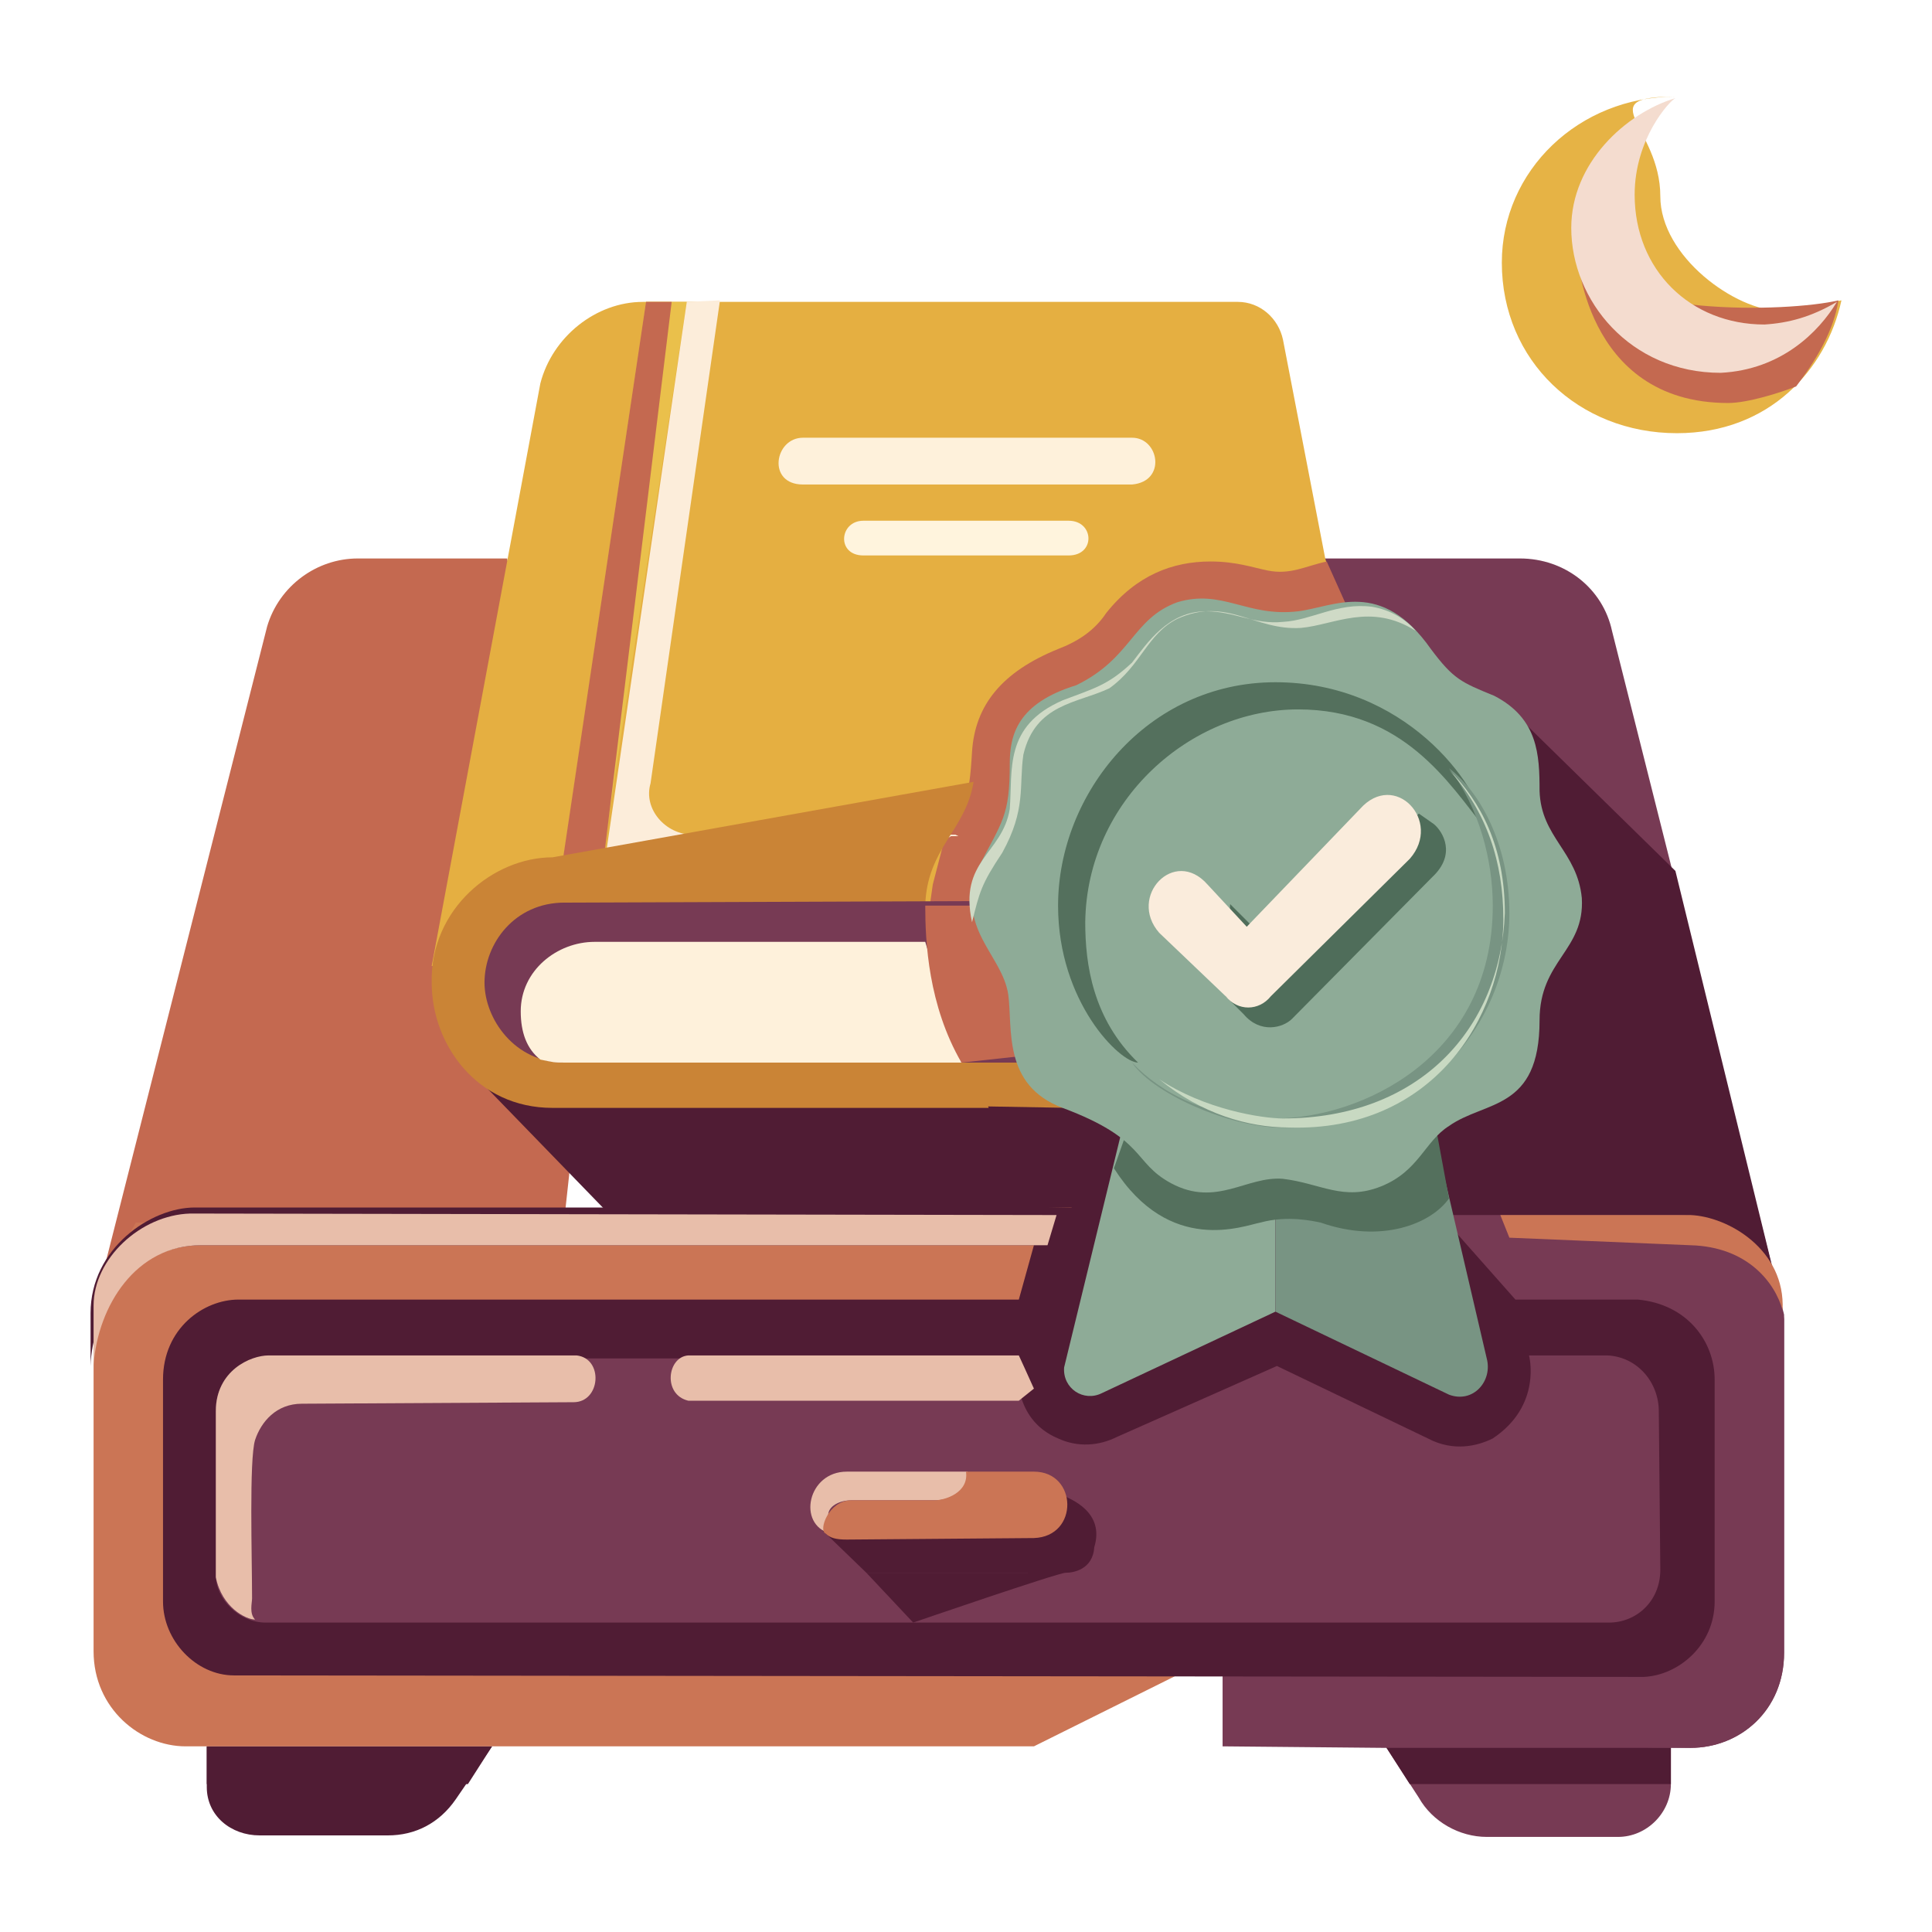
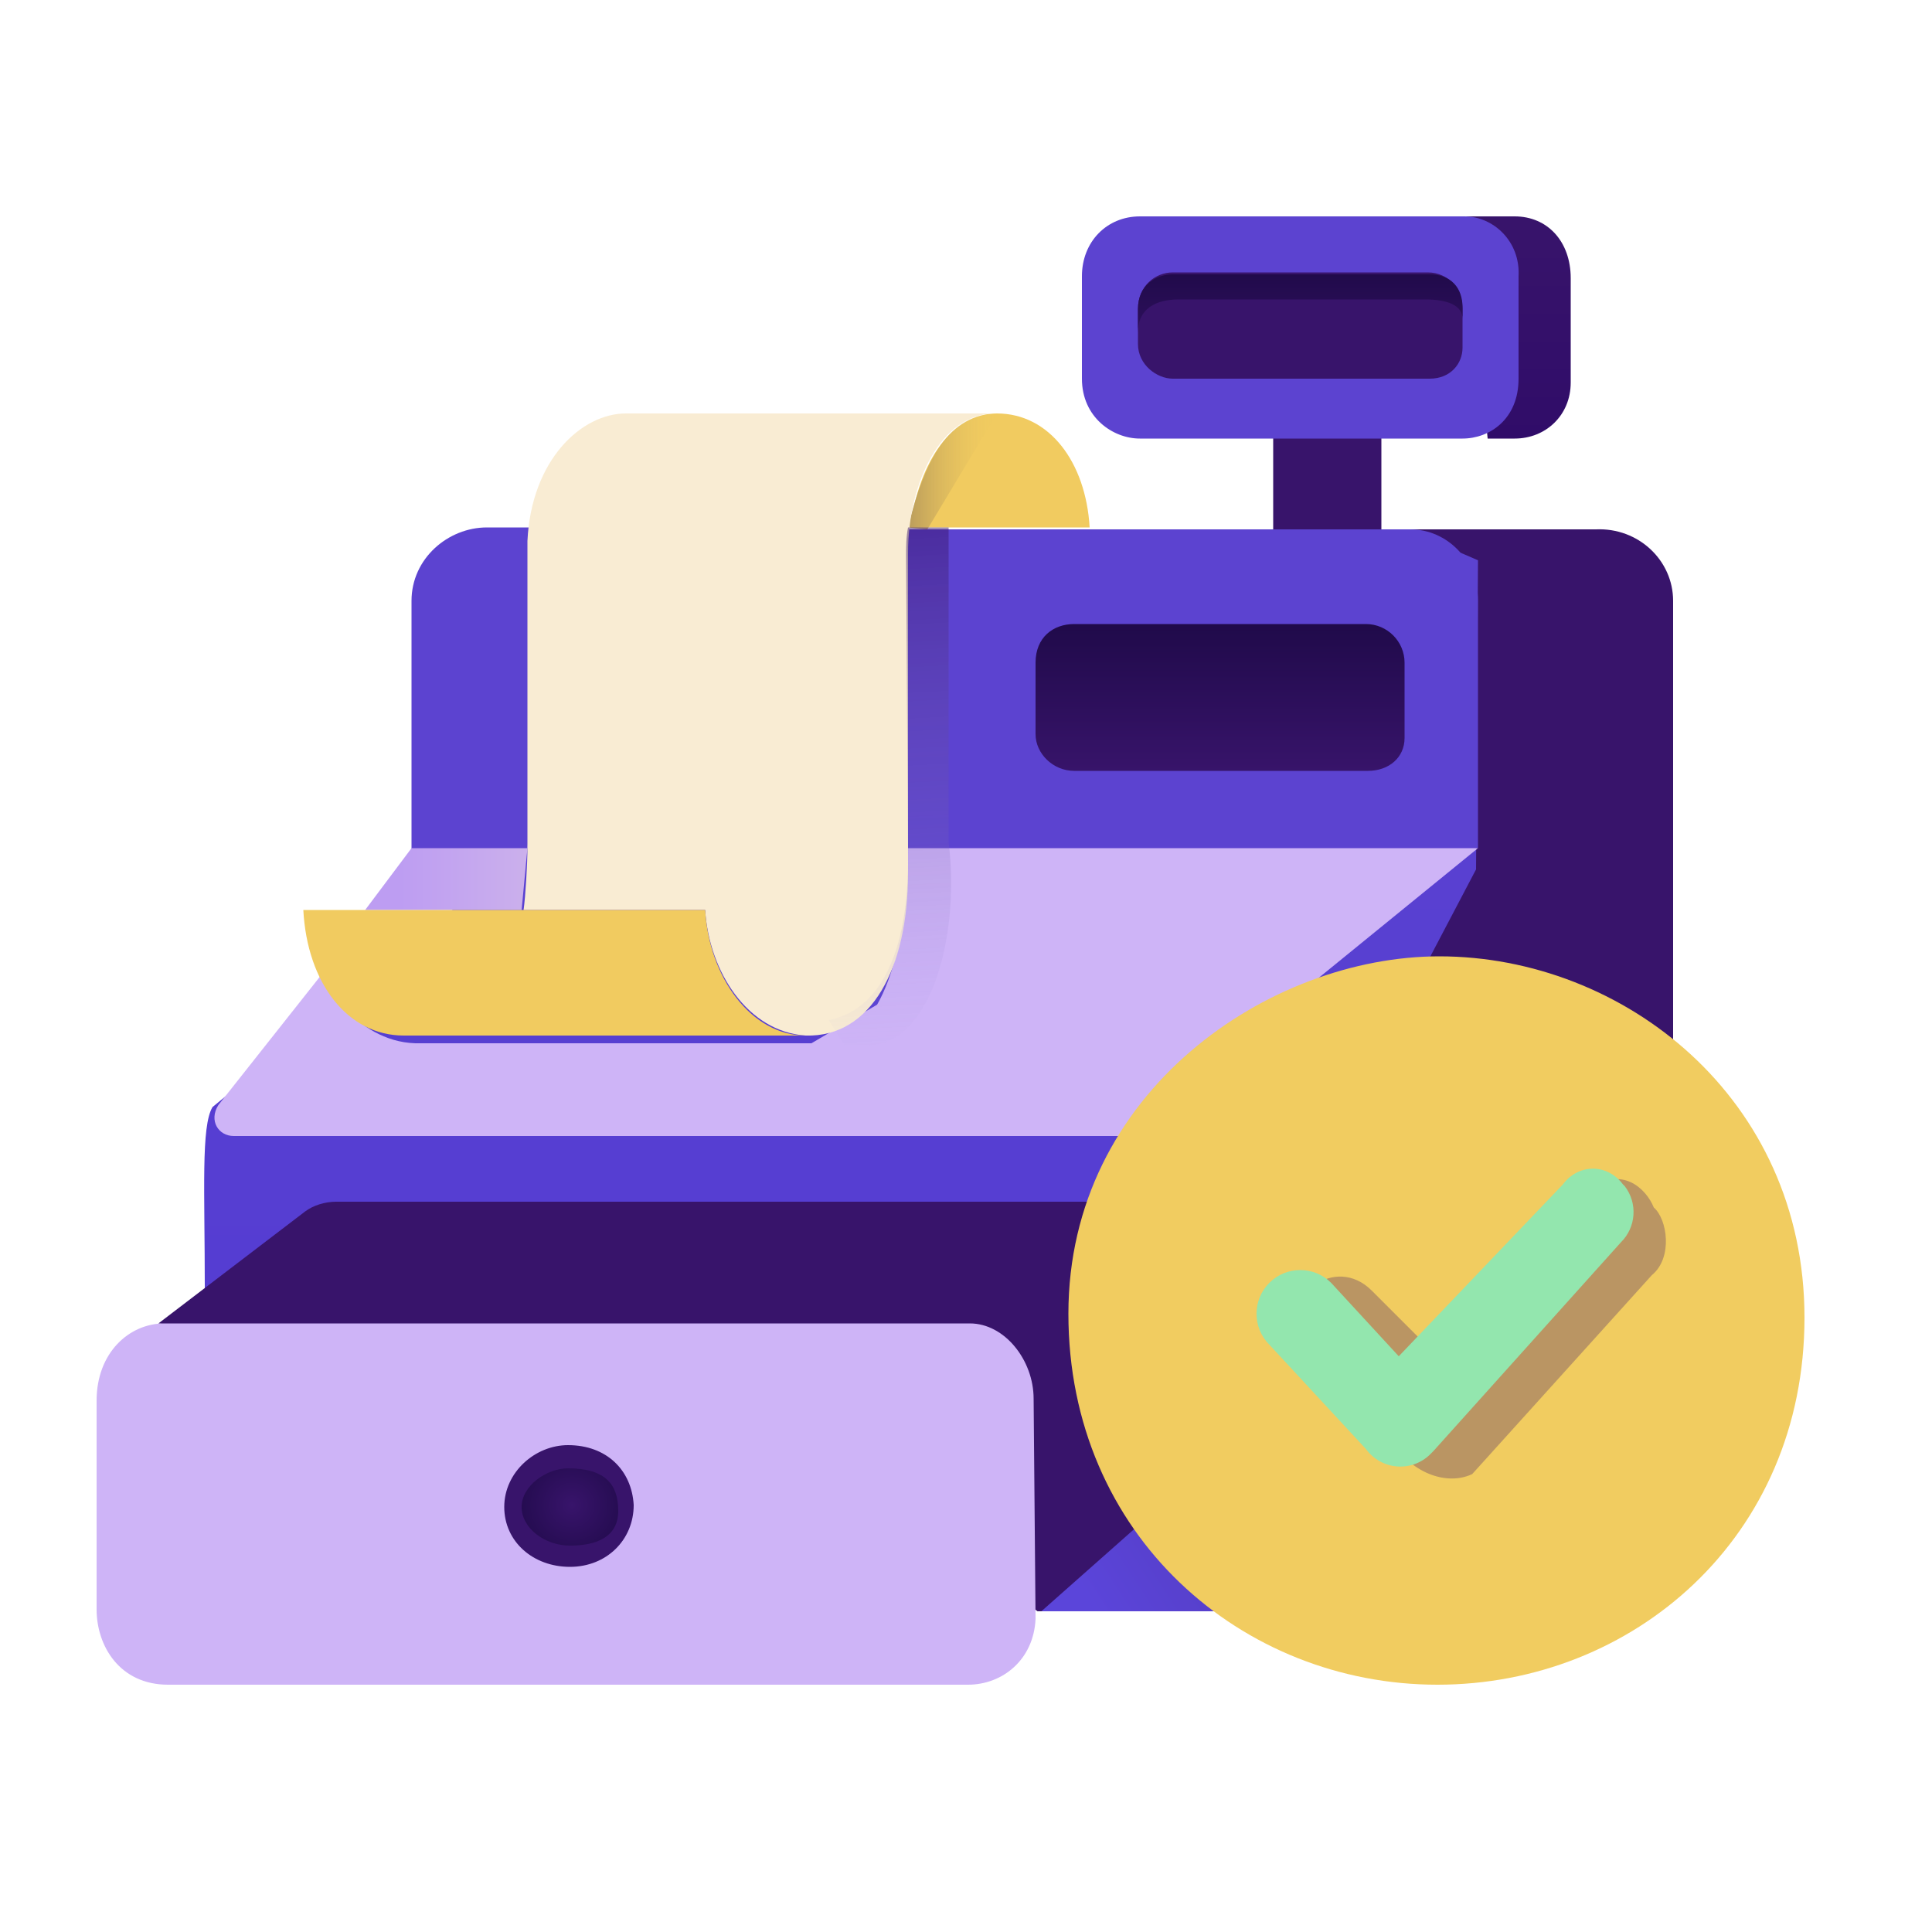
- <svg xmlns="http://www.w3.org/2000/svg" viewBox="0 0 128 128">
-   <style type="text/css">.cls-0 {fill:#C46950;}
- .cls-1 {fill:#773A54;}
- .cls-2 {fill:#501C34;}
- .cls-3 {fill:#F4D1BF;}
- .cls-4 {fill:#E5AF41;}
- .cls-5 {fill:#FEF1DB;}
- .cls-6 {fill:#FFF4DD;}
- .cls-7 {fill:#CA8436;}
- .cls-8 {fill:#F4DCCF;}
- .cls-9 {fill:#EAC04B;}
- .cls-10 {fill:#CB7555;}
- .cls-11 {fill:#E6BBAA;}
- .cls-12 {fill:#C46951;}
- .cls-13 {fill:#E8BEAA;}
- .cls-14 {fill:#E6B345;}
- .cls-15 {fill:#FCEDDA;}
- .cls-16 {fill:#8EAB97;}
- .cls-17 {fill:#789483;}
- .cls-18 {fill:#54705D;}
- .cls-19 {fill:#CFDAC6;}
- .cls-20 {fill:#FAECDC;}
- .cls-21 {fill:#4F6D5A;}
- .cls-22 {fill:#C8D9C2;}</style>
-   <path class="cls-0" d="m33.6 37h-9.9c-2.7 0-5.2 1.8-6 4.5l-11.3 44.5v13h29l3.6-33-5.4-29z" />
-   <path class="cls-1" d="m106.8 121.7h-8.3c-1.8 0-3.6-1-4.5-2.6l-2.4-3.7h19.1v2.8c0 1.9-1.6 3.5-3.5 3.5h-0.4z" />
-   <path class="cls-2" d="m13.7 115.7v2.7c0 1.9 1.6 3.2 3.5 3.2h8.5c1.8 0 3.4-0.8 4.5-2.4l2.4-3.5h-18.9z" />
-   <polygon class="cls-2" points="13.7 118.2 31 118.2 32.6 115.7 13.7 115.7" />
-   <polygon class="cls-2" points="93.4 118.2 110.7 118.2 110.7 115.7 91.8 115.7" />
-   <path class="cls-1" d="m100.6 37h-20.6l6.2 34-3.2 19 21 25.7 8 0.1c3.3 0 6.2-2.5 6.2-6.3v-22.4l-11.4-45.3c-0.6-2.8-3.1-4.8-6.1-4.8h-0.1z" />
-   <path class="cls-2" d="m117.9 85.9-6.9-28.2-10-9.8-12 2.3 1.8 27.8 7.4 4.5h10.9l8.8 6.1z" />
-   <path class="cls-2" d="m86 73.4-6-3.4-48.6 1.2 16.1 16.6 38.5-2.8z" />
-   <path class="cls-4" d="m87.8 37-2.8-14.5c-0.3-1.4-1.5-2.5-3-2.5h-39.4c-3.1 0-6 2.3-6.8 5.4l-7.2 38.6h38.9l21.2-24-0.9-3z" />
-   <path class="cls-0" d="m87.9 37.2c-1.4 0.3-2.4 0.9-3.9 0.6-1-0.2-2.1-0.6-3.8-0.6-2.5 0-4.9 0.9-6.9 3.4-0.8 1.2-1.9 1.9-3.2 2.4-3.7 1.5-5.5 3.7-5.7 6.8-0.2 3.4-0.4 3-1.9 6.1l-0.7 2.7-0.2 1.4h6.6l21-19.9-1.3-2.9z" />
-   <path class="cls-1" d="m111.1 80.5h-30.1v35.2l10.6 0.1h20.4c3.3 0 6.2-2.5 6.2-6.3v-22.1c-0.4-3.3-3.2-6.9-7.1-6.9z" />
-   <path class="cls-10" d="m112 82.5-12-0.5-0.6-1.5h12.6c2.5 0.1 6.3 2.3 6.1 6.3-0.5-1.8-2.3-4.2-6.1-4.3z" />
-   <path class="cls-10" d="m68.5 115.7h-56.2c-3 0-6.1-2.5-6.1-6.3v-23.4l2.8-5 62-1-1.5 11.5 1.5 2h4.5l12.5-2.5v15l-19.5 9.7z" />
-   <path class="cls-2" d="m108.5 86.1h-8.1l-5.4-6.1h-82.1c-2.9 0-6.9 2.7-6.9 7v3.5c0.1-3.5 2.6-8 7.3-8h55.2l-1 3.6h-51.7c-2.3 0-5 1.9-5 5.3v14.7c0 2.6 2.2 4.9 4.7 4.9 0 0 93.3 0.1 93.4 0.1 2.3-0.1 4.7-2.1 4.7-5v-14.7c0-2.5-1.8-5-5.1-5.3z" />
-   <path class="cls-1" d="m106.5 89.8h-5.2s0.9 3.3-2.4 5.5c-1 0.5-2.6 0.9-4.3 0l-10-4.8-10.6 4.7c-1.2 0.6-2.6 0.7-3.9 0.1-3.1-1.3-2.7-4.8-2.7-5.3h-49.6c-1.5-0.2-3.5 1.3-3.5 3.3v11.1c0 1.5 1.5 3.1 3.3 3.1h89c1.8 0 3.4-1.4 3.4-3.5l-0.1-10.5c0-1.9-1.4-3.6-3.4-3.7z" />
-   <path class="cls-2" d="m70.2 99h-3.3l1.2 5.2h-10.7l3.1 3.3s9.6-3.3 10.1-3.3 1.8-0.2 1.9-1.7c0.7-2.3-1.5-3.2-2.3-3.5z" />
-   <path class="cls-2" d="m54.5 101.4 2.9 2.8h11.6c3.2 0.4 4.4-2.9 2.6-4.4l-1.7-0.8-15.4 1.4v1z" />
-   <path class="cls-13" d="m68.5 92c-0.4-0.9-1-2.2-1-2.2h-21.9c-1.4 0.1-1.7 2.6 0 3h21.9l1-0.8z" />
-   <path class="cls-13" d="m38.2 89.8h-20.4c-1.2 0-3.5 1-3.5 3.7v11c0.4 2 2 2.8 2.6 2.8-0.4-0.4-0.2-1.1-0.2-1.4 0-2.7-0.2-9.2 0.2-10.5 0.4-1.2 1.4-2.4 3.1-2.4l18-0.1c1.8 0 2-2.9 0.2-3.1z" />
-   <path class="cls-9" d="m42.8 20-5.5 37h2.6l5.6-37z" />
-   <path class="cls-0" d="m44.5 20-4.5 36.9h-2.7l5.5-36.9z" />
-   <path class="cls-15" d="m45.5 20-5.4 36.9 22.1-1 0.8-0.5h0.5l-0.2-0.1h-17.4c-1.8 0-3.3-1.7-2.8-3.4l4.6-32-2.2 0.1z" />
-   <path class="cls-7" d="m61.3 60c0.1-3.8 2.7-5 3.2-8.2l-27.9 5c-3.9 0-8.1 3.4-8 8.3 0 4.1 3 8.3 8 8.3h28.9l-4.2-13.4z" />
-   <path class="cls-1" d="m64.4 59.7c-0.8 0-27 0.1-27 0.1-3.3 0-5.3 2.7-5.3 5.3 0 2.4 2 5.3 5.3 5.3h32.6l-5.6-10.7z" />
-   <path class="cls-5" d="m61.3 62.4h-21.9c-2.5 0-4.9 1.9-4.9 4.6 0 1.4 0.4 2.5 1.3 3.2 1 0.2 0.8 0.2 1.8 0.2h26.1l-2.4-8z" />
-   <path class="cls-7" d="m63.7 70.4c0.5 1.3 1.5 2.9 1.5 2.9l5.7 0.1-1.5-3h-5.7z" />
-   <path class="cls-12" d="m64.4 60s2.6 0 3.4-0.1l0.5 10-4.6 0.5c-2.2-3.8-2.4-8-2.4-10.4h3.1z" />
-   <path class="cls-13" d="m69.4 82.5 0.6-2-57.4-0.1c-3.3 0.1-6.4 3-6.4 6.1v3.9c0.3-3.9 2.8-7.9 7.1-7.9h56.1z" />
-   <path class="cls-13" d="m64.1 97.5h-8c-2.6 0-3.3 3.5-1.1 4.1h0.9c-0.3-0.2-1.3-0.8-1-1-0.2-0.7 0.6-1.2 1.5-1.2h5.6c0.9 0 2.4-0.7 2.1-1.9z" />
-   <path class="cls-10" d="m68.5 97.5h-4.5c0.2 1.4-1.4 1.9-2.1 1.9h-5.5c-1.5 0-2.2 2-1.7 2.2 0.3 0.3 0.7 0.4 1.4 0.4l12.4-0.1c3-0.1 2.9-4.4 0-4.4z" />
-   <path class="cls-14" d="m111 6.4c-5.7 0-1 2-1 6.6 0 4 5 7.6 8 7.6 1 0 3.4-0.6 4-0.7-1 4.6-4.8 8.8-10.9 8.8-6.5 0-11.6-4.8-11.6-11.3 0-6.1 5.1-11 11.5-11z" />
-   <path class="cls-0" d="m104.5 16.9c0-0.5 0.3 9.8 10 9.8 1.3 0 3.5-0.7 4.5-1.1 1.3-1.7 2.5-3.7 2.8-5.7-3.4 0.8-15.3 1.1-17.3-3z" />
-   <path class="cls-8" d="m111 6.5c-3.3 1-6.9 4.3-6.9 8.6 0 4.8 3.9 9.6 9.9 9.6 4-0.2 6.5-2.7 7.7-4.7-1.7 1-3.2 1.4-4.8 1.5-4.9 0-8.6-3.6-8.6-8.6 0-3.7 2.3-6.2 2.7-6.4z" />
-   <path class="cls-5" d="m75 29h-21.8c-1.9 0-2.4 3.1 0 3.1h21.8c2.3-0.2 1.8-3.1 0-3.1z" />
-   <path class="cls-6" d="m70.8 34.5h-13.6c-1.6 0-1.8 2.3 0 2.3h13.6c1.8 0 1.7-2.3 0-2.3z" />
-   <path class="cls-16" d="m74.3 75-3.8 15.6c-0.1 1.4 1.3 2.3 2.5 1.7l11.5-5.4v-6.9l-6.5-2-3.7-3z" />
-   <path class="cls-17" d="m95 75 3.5 15c0.4 1.5-0.9 3-2.5 2.4l-11.5-5.5v-6.9l8.5-2 2-3z" />
-   <path class="cls-18" d="m73.8 77.4c3.7 5.8 8.6 3.8 9.7 3.6 1.8-0.5 3.5-0.1 4 0 4 1.4 7.3 0.1 8.5-1.6l-1-5.4h-20l-1.2 3.4z" />
-   <path class="cls-16" d="m99 46.1c-2.2-0.9-2.7-1.1-4.2-3.1-3.3-4.7-6.4-2.8-8.8-2.5-3.4 0.4-5-1.5-8-0.6-3 1.1-3 3.7-6.7 5.5-3.9 1.2-4.4 3.3-4.4 5.2 0 3.5-0.5 3.8-2.1 6.9-1.5 4.1 1.6 5.7 2 8.4 0.3 2.2-0.4 6 3.6 7.5 5.6 2.1 4.6 3.6 7.2 5 3 1.6 5-0.5 7.4-0.3 2.5 0.3 4 1.5 6.5 0.5s2.9-3 4.5-4c2.4-1.7 6-1 6-7 0-4 3-4.6 2.8-8.1-0.3-3.1-2.7-4-2.8-7.1 0-2.4-0.1-4.8-3-6.3z" />
-   <path class="cls-19" d="m79.9 40.5c1.9 0 3.2 0.9 5.1 0.7 1.9-0.1 3.6-1.3 5.9-1 1.2 0.2 2.2 0.8 2.9 1.6-3-1.9-5.4-0.4-7.6-0.2-3.1 0.2-4.9-2.1-8.2-0.6-2 1-2.4 3.1-4.5 4.6-2.1 1-4.9 1-5.7 4.4-0.3 2.1 0.2 3.6-1.4 6.5-1.4 2.1-1.5 2.6-2 4.6-0.9-4.1 2-4.5 2.5-7.5 0.2-2.6-0.4-5.5 3.5-7.2 2.1-0.8 3-1 4.6-2.5 1-1.3 2.4-3.4 4.9-3.4z" />
-   <path class="cls-18" d="m70.1 60c0-7.4 5.9-14.8 14.4-14.8s13.5 6.7 13.9 9.7c-2.4-3-5.4-7.9-12.4-7.9-7.1 0-14 6-14.1 14.1 0 2.8 0.5 6.4 3.5 9.3-1.2 0-5.3-4-5.3-10.4z" />
-   <path class="cls-17" d="m75 70.4c1.9 2 5 3.7 9.5 3.7 5.6 0 14.4-4 14.4-14.1 0-3-0.9-6.5-2.9-9.1 2 1.5 4 5 4 9.6 0 7.1-5.5 14.2-14.6 14.2-3.4 0.2-8.9-2.1-10.4-4.3z" />
-   <path class="cls-21" d="m95 54.6-1-0.7-9 9.5-3.5-3.5-0.3 6.1 1.2 1.2c1.1 1.3 2.6 0.9 3.2 0.3l9.3-9.4c1.6-1.5 0.7-3 0.1-3.5z" />
-   <path class="cls-20" d="m81.2 66-4.4-4.2c-2.1-2.4 1-5.7 3.2-3.2l2.6 2.8 7.5-7.8c2.3-2.6 5.5 0.8 3.3 3.3l-9.2 9.1c-0.8 1-2.2 1-3 0z" />
-   <path class="cls-22" d="m85 74.1c-1.4 0-5.2-0.6-8.2-2.6 2.8 2.3 5.9 3.2 8.6 3.2 9.5 0.3 14.2-7.3 14.2-13.8 0-3.8-1.1-7.1-3.6-9.9 2.1 2.1 3.7 5.1 3.7 9.5-0.3 7.7-5.7 13.6-14.7 13.6z" />
+ <svg xmlns="http://www.w3.org/2000/svg" viewBox="0 0 100 100">
+   <style type="text/css">.cls-0 {fill:#38146B;}
+ .cls-1 {fill:url(#SVGID_1_);}
+ .cls-2 {fill:#5C43D0;}
+ .cls-3 {fill:#CEB4F7;}
+ .cls-4 {fill:url(#SVGID_2_);}
+ .cls-5 {fill:#F9ECD3;}
+ .cls-6 {fill:#F1CB60;}
+ .cls-7 {fill:url(#SVGID_3_);}
+ .cls-8 {fill:url(#SVGID_4_);}
+ .cls-9 {fill:#CFB2F6;}
+ .cls-10 {fill:#F1CC60;}
+ .cls-11 {fill:#93E6AF;}
+ .cls-12 {fill:url(#SVGID_5_);}
+ .cls-13 {fill:url(#SVGID_6_);}</style>
+   <path class="cls-0" d="m65.9 22h5.6v6h-5.6z" />
+   <linearGradient id="SVGID_1_" x1="75.5" x2="75.5" y1="11.2" y2="22.7" gradientUnits="userSpaceOnUse">
+     <stop stop-color="#38146B" offset="0" />
+     <stop stop-color="#300C69" offset="1" />
+   </linearGradient>
+   <path class="cls-1" d="m78.4 11.2h-2.5l1.1 11.5h1.4c1.6 0 2.9-1.2 2.9-2.9v-5.4c0-1.9-1.2-3.2-2.9-3.2z" />
+   <path class="cls-2" d="m75.8 11.2h-16.8c-1.7 0-3 1.3-3 3.1v5.3c0 2 1.6 3.1 3 3.1h16.7c1.4 0 2.9-1 2.9-3.1v-5.3c0.1-1.8-1.3-3.1-2.8-3.1z" />
+   <path class="cls-0" d="m73.9 14.1h-13.2c-0.9 0-1.8 0.7-1.8 1.9v1.8c0 1.1 1 1.8 1.8 1.8h13.3c1.1 0 1.7-0.8 1.7-1.6v-2c0-1-0.7-1.9-1.8-1.9z" />
+   <linearGradient id="SVGID_2_" x1="67.34" x2="67.34" y1="14.1" y2="19.6" gradientUnits="userSpaceOnUse">
+     <stop stop-color="#200A4A" offset="0" />
+     <stop stop-color="#38146B" offset="1" />
+   </linearGradient>
+   <path class="cls-4" d="m61 15.5h12.8c1.1 0 1.9 0.3 1.9 1v-0.6c0-1-0.6-1.7-1.7-1.7h-13.3c-0.8 0-1.8 0.5-1.8 1.8v1.2c0-1.2 0.9-1.7 2.1-1.7z" />
+   <path class="cls-0" d="m82.6 27.4h-14.2l1.7 30.6 16.5-2.1v-24.8c0-2.1-1.8-3.8-4-3.7z" />
+   <path class="cls-2" d="m21.3 44h6l1-16.7h-3.1c-2 0-3.9 1.6-3.9 3.8v12.9z" />
+   <linearGradient id="SVGID_3_" x1="34" x2="34" y1="27.3" y2="66.75" gradientUnits="userSpaceOnUse">
+     <stop stop-color="#5C43D0" offset="0" />
+     <stop stop-color="#553DD2" offset="1" />
+   </linearGradient>
+   <path class="cls-7" d="m72.8 27.4h-45.4c-0.1 0.7-0.1 1.6-0.1 2.5v14l-16.3 13.4c-0.6 1-0.4 4.3-0.4 9.4h54.4l11.4-21.7 0.1-16-3.7-1.6z" />
+   <path class="cls-2" d="m73 27.4h-25.8l-0.3 16.5h29.6v-12.8c0-2.1-1.6-3.7-3.5-3.7z" />
+   <linearGradient id="SVGID_4_" x1="63.24" x2="63.24" y1="32.3" y2="40.1" gradientUnits="userSpaceOnUse">
+     <stop stop-color="#200A4A" offset="0" />
+     <stop stop-color="#38146B" offset="1" />
+   </linearGradient>
+   <path class="cls-8" d="m70.7 32.3h-15.1c-1.1 0-2 0.7-2 2v3.7c0 1 0.9 1.9 2 1.9h15.2c1.1 0 1.9-0.7 1.9-1.7v-3.9c0-1.1-0.9-2-2-2z" />
+   <path class="cls-0" d="m17.4 62.2c-0.6 0-1.2 0.2-1.6 0.5l-7.6 5.8 30.1 3 15.4 11.9h8.6l4.2-21.2h-49.1z" />
+   <linearGradient id="SVGID_5_" x1="55.9" x2="60.11" y1="82.03" y2="79.28" gradientUnits="userSpaceOnUse">
+     <stop stop-color="#5B45DA" offset="0" />
+     <stop stop-color="#5740CC" offset="1" />
+   </linearGradient>
+   <polygon class="cls-12" points="53.9 83.4 63 83.4 60 78" />
+   <path class="cls-3" d="m47 43.9c0 0.1 0.1 5.1-1.6 8.1l-3.4 2h-20.5c-3.2-0.1-4.9-3.5-4.9-3.5l-5.3 6.7c-0.5 0.8 0 1.6 0.8 1.6h46.1l18.3-14.9h-29.5z" />
+   <linearGradient id="SVGID_6_" x1="20.7" x2="27.3" y1="45.5" y2="45.5" gradientUnits="userSpaceOnUse">
+     <stop stop-color="#BD9DF2" offset="0" />
+     <stop stop-color="#CBB0EC" offset="1" />
+   </linearGradient>
+   <polygon class="cls-13" points="21.3 43.9 18.9 47.1 27 47.1 27.3 43.9" fill="#ceafef" />
+   <path class="cls-3" d="m50.2 68.5h-41.7c-1.8 0-3.5 1.5-3.5 4v10.8c0 1.9 1.2 3.9 3.7 3.9h41.4c1.8 0 3.4-1.3 3.5-3.4l-0.1-11.4c0-2-1.5-3.9-3.3-3.9z" />
+   <path class="cls-6" d="m51.6 21.4c-2.3 0-4 2.4-4.5 5.9h9.3c-0.2-3.4-2.1-5.9-4.8-5.9z" />
+   <linearGradient id="SVGID_7_" x1="47" x2="51.6" y1="24.84" y2="24.84" gradientUnits="userSpaceOnUse">
+     <stop stop-color="#BA9C5B" offset="0" />
+     <stop stop-color="#EFCB5F" stop-opacity="0" offset="1" />
+   </linearGradient>
+   <path d="m51.6 21.4c-2.1 0-3.6 1.7-4.6 5.9l1 0.1 3.6-6z" fill="url(#SVGID_7_)" />
+   <path class="cls-5" d="m32.4 21.4c-2.3 0-4.9 2.4-5.1 6.6v15.9c0 0.8-0.1 2.5-0.2 3.2h9.4c0.2 3.2 2.2 6.3 5.2 6.5 3.4 0.1 5.3-3.5 5.3-8.4v-16.6c0-3.6 1.7-7.2 4.5-7.2h-19.1z" />
+   <path class="cls-6" d="m36.5 47.1h-20.8c0.2 3.8 2.3 6.5 5.2 6.5h20.8c-2.8 0-5-3-5.2-6.5z" />
+   <path class="cls-10" d="m74.5 49.5c-8.8 0-19.2 7-19.2 18.5s9 19.2 19.1 19.2 19-7.6 19-19-9.4-18.7-18.9-18.7z" />
+   <path class="cls-0" d="m29.4 74.8c-1.7 0-3.3 1.4-3.3 3.2s1.5 3.1 3.4 3.1 3.3-1.4 3.3-3.2c-0.1-1.8-1.4-3.1-3.4-3.1z" />
+   <radialGradient id="SVGID_8_" cx="29.6" cy="77.9" r="3.3" gradientUnits="userSpaceOnUse">
+     <stop stop-color="#38146B" offset="0" />
+     <stop stop-color="#200A4A" offset="1" />
+   </radialGradient>
+   <path d="m29.4 76c-1.1 0-2.4 0.9-2.4 2s1.2 2 2.5 2 2.5-0.4 2.5-1.8c0-1.3-0.6-2.2-2.6-2.2z" fill="url(#SVGID_8_)" />
+   <path class="cls-0" d="m85.6 62.5c-0.4-1-1.7-2.2-3.3-0.9l-8.2 8.3-3.1-3.1c-1.9-1.9-4.7 0.3-3.6 2.4l4.2 4.8 0.4 0.4c0.7 1.6 2.7 2.6 4.2 1.9l9.3-10.3c1.1-0.9 0.8-2.9 0.1-3.5z" opacity=".3" />
+   <path d="m84 61.3a2 2.2 0 0 0-3.1 0l-8.5 8.9-3.5-3.8a2.2 2.2 0 1 0-3.2 3.2l5 5.4a2.2 2.2 0 0 0 3.4 0.2l0.1-0.1 9.7-10.8a2.2 2.2 0 0 0 0.2-2.9l-0.1-0.1z" fill="#93e6ae" />
+   <g transform="translate(-24,-9)">
+     <linearGradient id="SVGID_15_" x1="71.58" x2="73.1" y1="35.99" y2="64.12" gradientUnits="userSpaceOnUse">
+       <stop stop-color="#38146B" stop-opacity=".5" offset="0" />
+       <stop stop-color="#a79ce5" stop-opacity="0" offset="1" />
+     </linearGradient>
+     <path d="m71 36.3c-0.1 0.5-0.1 1-0.1 1.5l0.1 15.8c0 4-1.1 7.6-4.1 8.2l0.8 1.3h1.3c3.2-0.1 4.7-5.7 4.1-10.5v-16.3z" fill="url(#SVGID_15_)" />
+   </g>
</svg>
